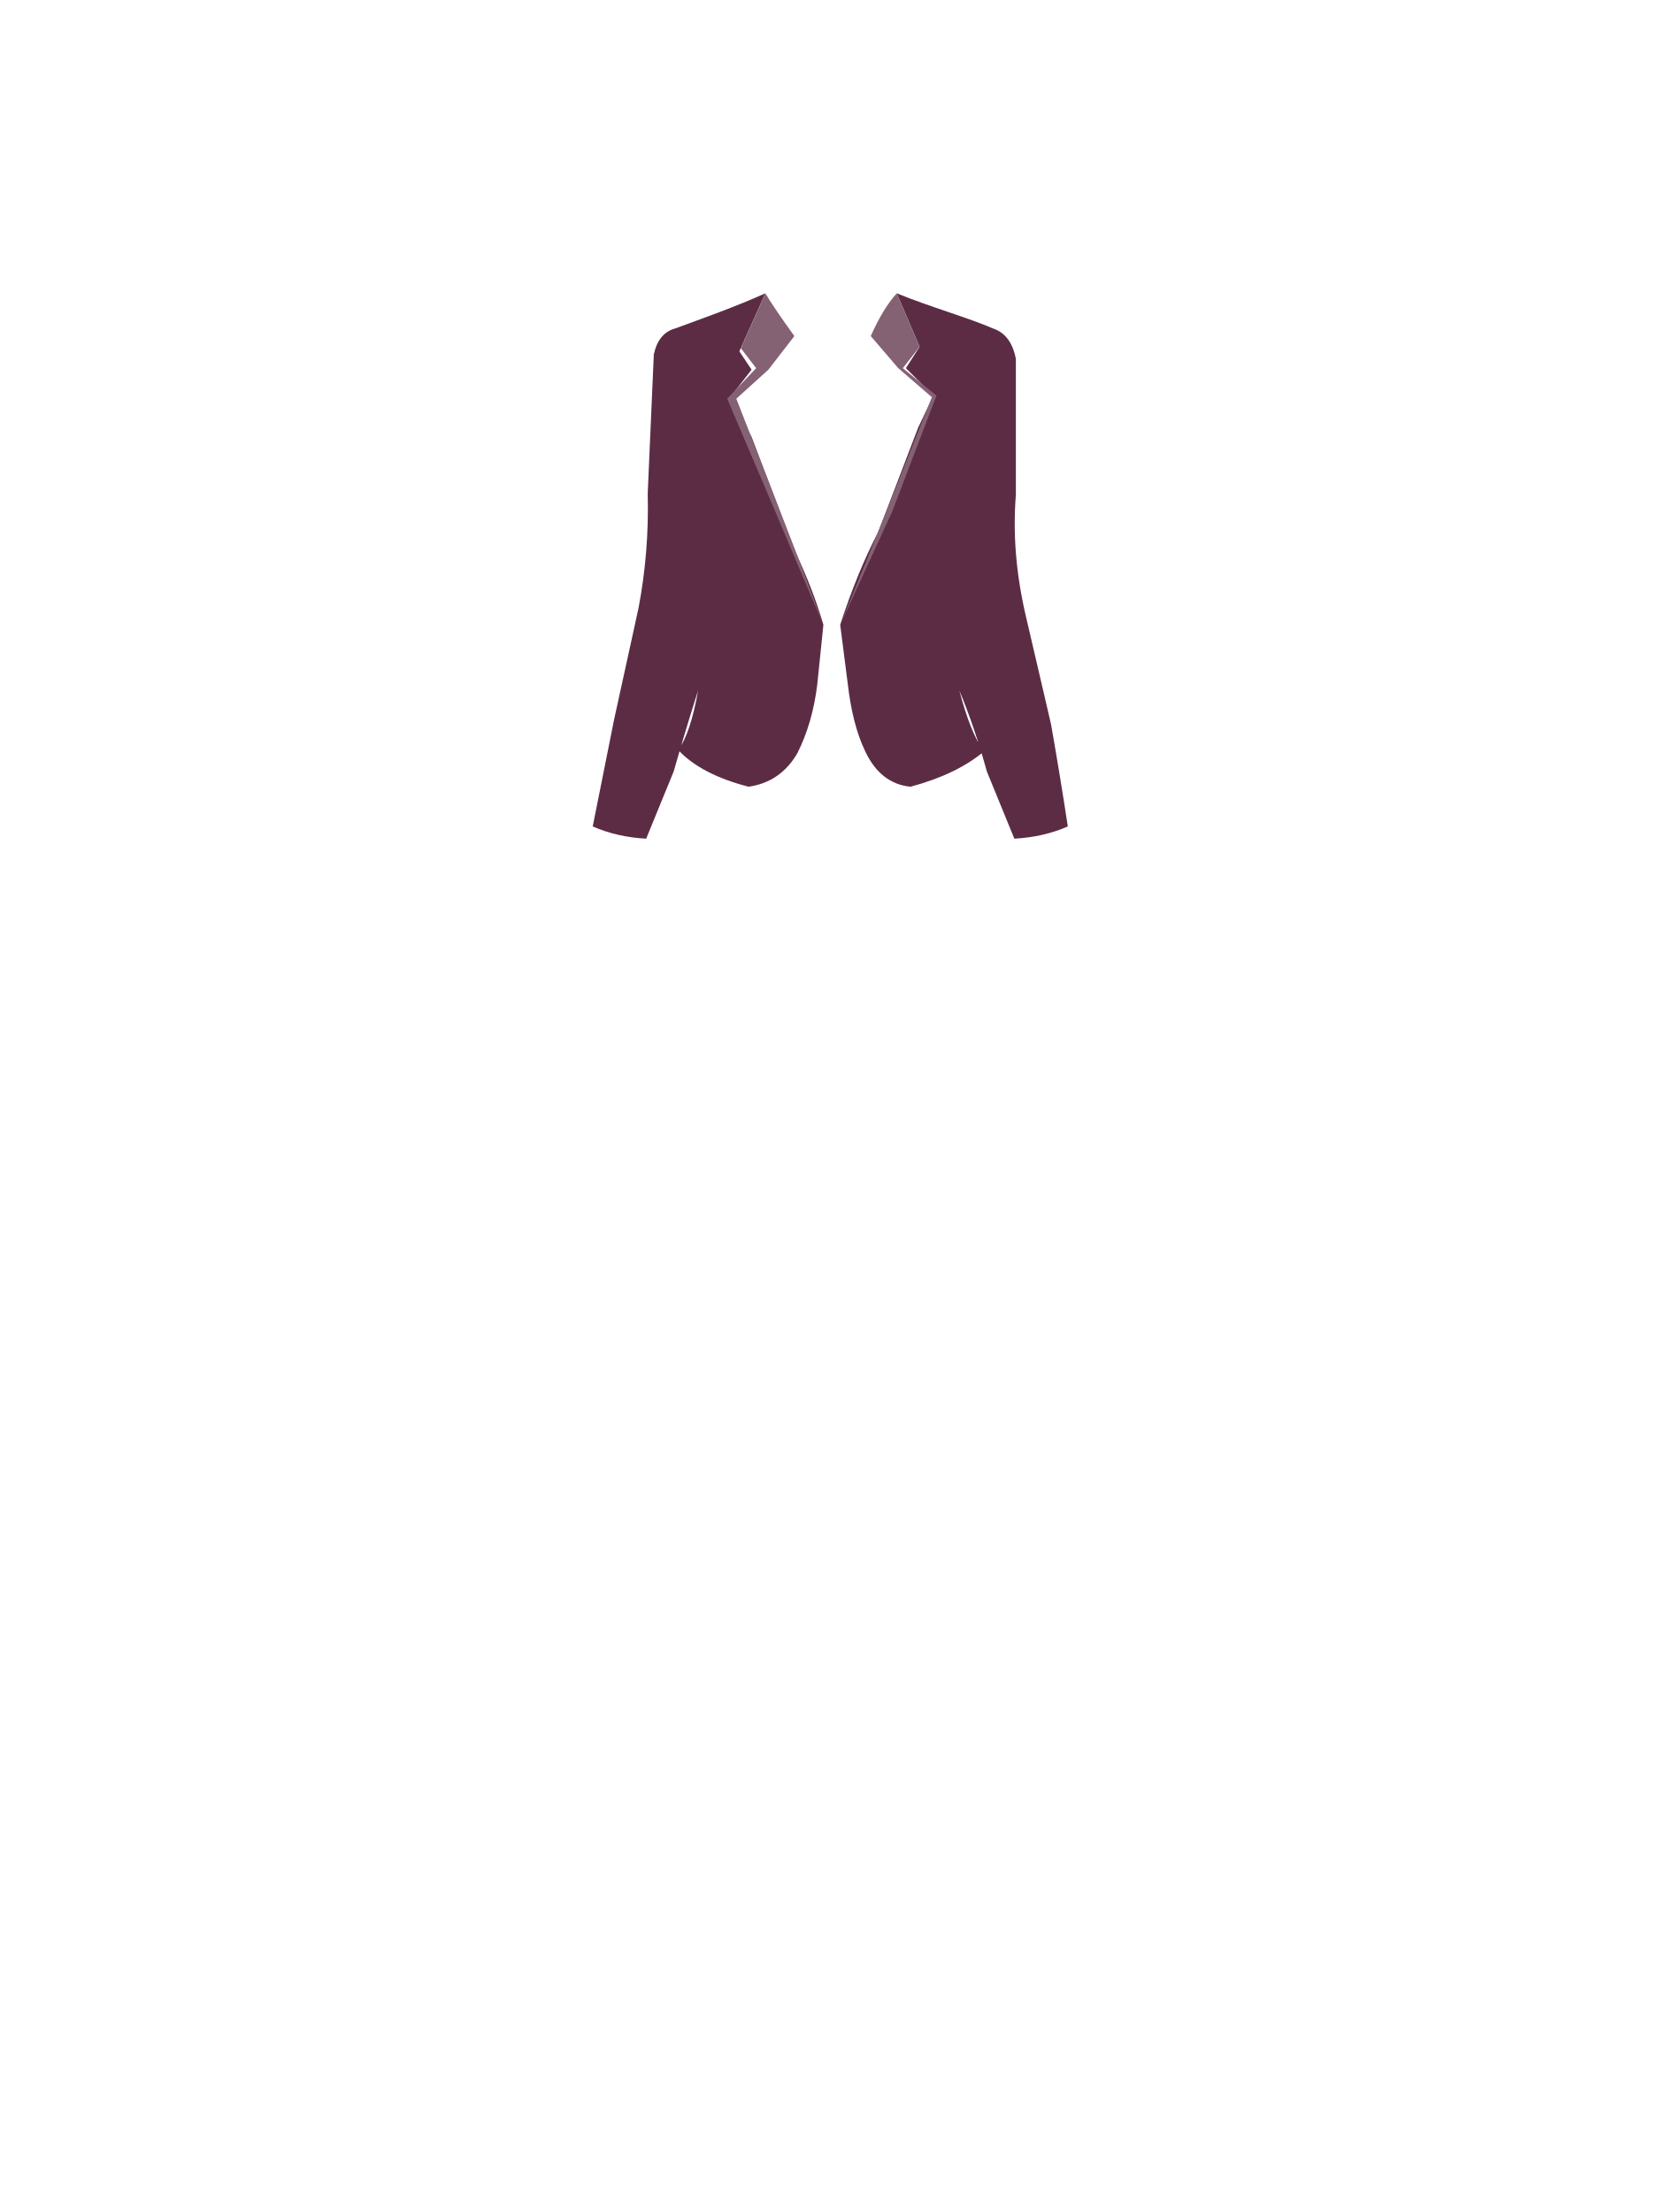
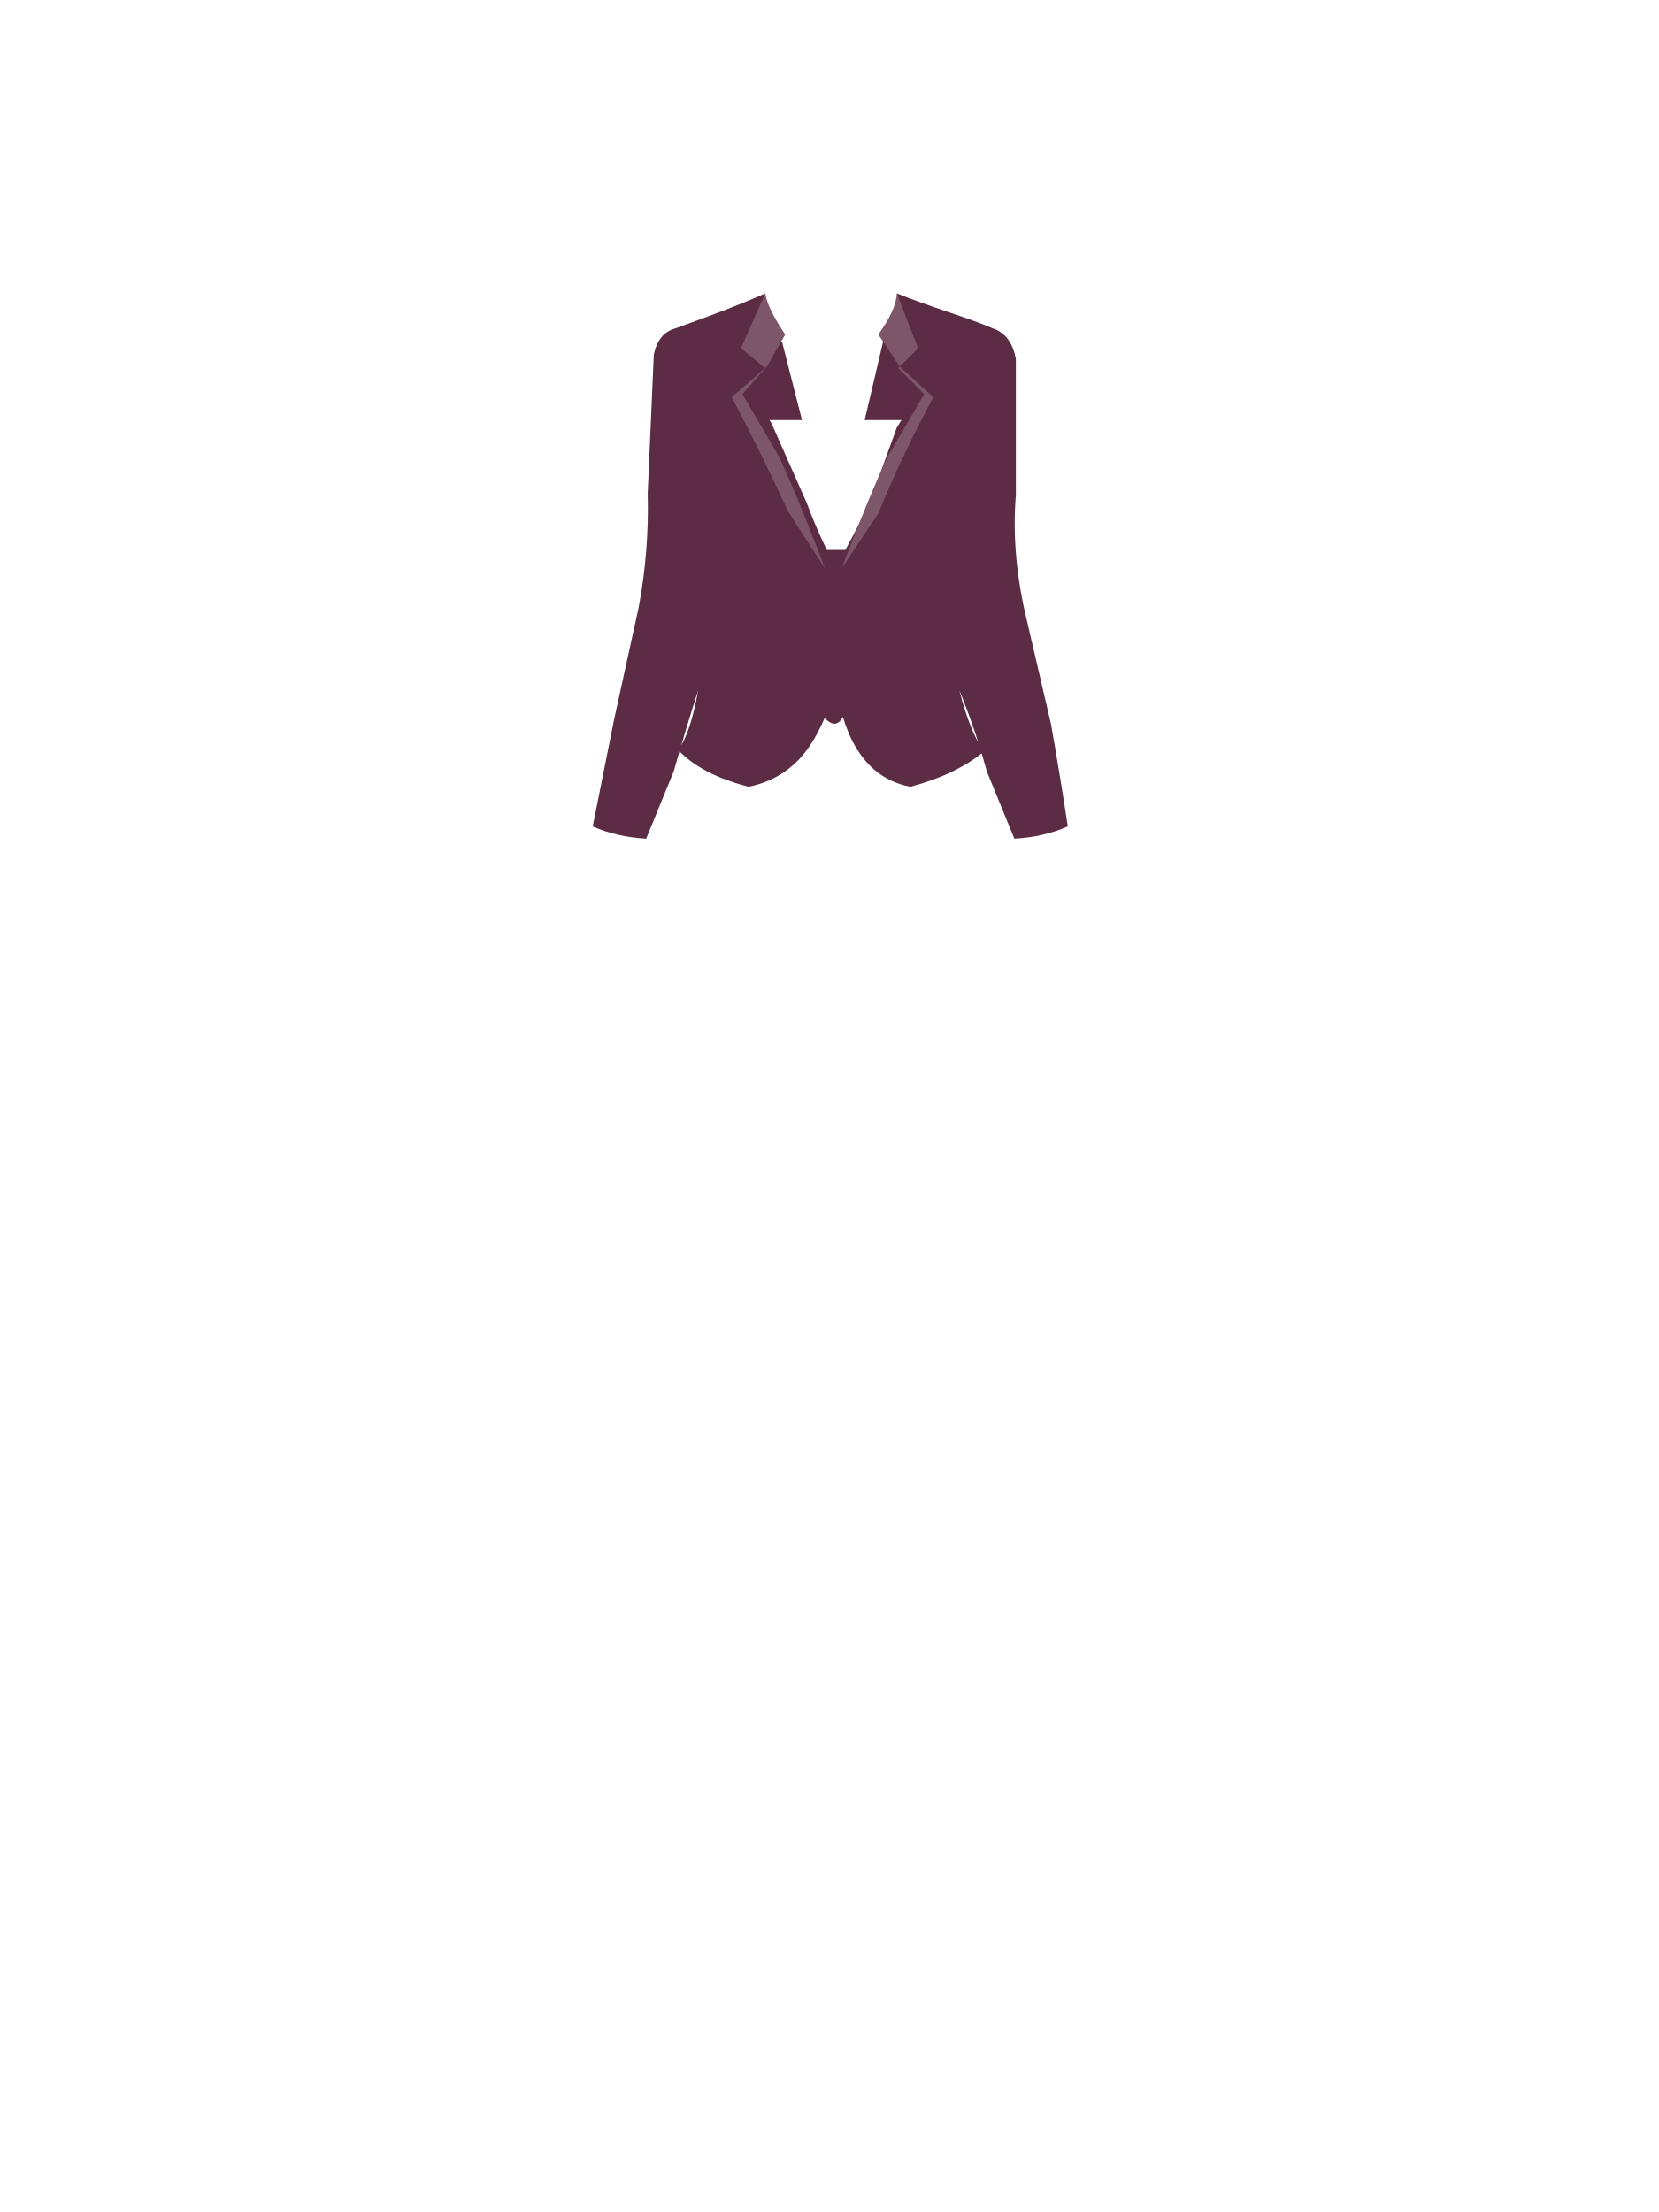
<svg xmlns="http://www.w3.org/2000/svg" viewBox="0 0 1086 1448" width="1086" height="1448">
  <g fill="#5c2c45">
-     <path d="M501 192  C481 201 461 208 442 215  Q431 218 428 232  L424 323 Q425 361 418 398  L402 471 Q394 511 388 541  Q404 548 423 549  L441 505 Q449 477 457 452  Q452 480 444 491  Q459 507 490 515  Q511 512 522 493  Q532 473 535 448  L539 409  Q532 385 520 360  L492 286  L478 260  L492 242 L484 230 L501 192 Z" />
-     <path d="M587 192  C609 201 634 208 650 215  Q662 219 665 235  L665 324 Q662 361 671 401  L688 474 Q694 508 699 541  Q683 548 664 549  L646 505 Q638 476 628 452  Q635 479 644 492  Q626 507 596 515  Q576 513 566 491  Q558 474 555 448  L550 409 Q561 375 575 348  L601 280 L611 259 L593 241 L602 227 L587 192 Z" />
+     <path d="M501 192 C481 201 461 208 442 215 Q431 218 428 232 L424 323 Q425 361 418 398 L402 471 Q394 511 388 541 Q404 548 423 549 L441 505 Q449 477 457 452 Q452 480 444 491 Q459 507 490 515 Q520 509 535 480 Q547 458 548 435 L548 373 Q537 353 528 329 L505 277 L485 246 L501 192 Z" />
+     <path d="M587 192 C609 201 634 208 650 215 Q662 219 665 235 L665 324 Q662 361 671 401 L688 474 Q694 508 699 541 Q683 548 664 549 L646 505 Q638 476 628 452 Q635 479 644 492 Q626 507 596 515 Q569 510 556 481 Q546 457 546 432 L546 373 Q559 351 570 327 L587 280 L606 249 L587 192 Z" />
  </g>
-   <g fill="#856174">
-     <path d="M501 192  Q507 202 520 220  L503 242  L482 261  Q504 317 524 369  L539 409  Q518 360 508 336  L476 261  L495 241  L485 228 Z" />
-     <path d="M587 192  Q578 202 570 220  L588 241  L610 260  Q587 318 566 370  L550 409  Q573 359 584 335  L613 259  L591 241  L602 227 Z" />
+   <g fill="#5c2c45">
+     <path d="M485 226 L512 224 L525 275 L482 275 Z" />
+     <path d="M578 224 L603 226 L613 275 L566 275 Z" />
+     <path d="M535 360 L555 360 L554 464 Q548 483 536 465 Z" />
+   </g>
+   <g fill="#7d566a">
+     <path d="M501 192 Q502 201 514 219 L502 240 L479 260 Q497 294 516 335 L540 372 Q523 327 510 299 L486 258 L501 241 L485 228 Z" />
+     <path d="M587 192 Q587 202 575 219 L589 240 L611 260 Q590 299 575 336 L551 372 Q568 327 581 299 L605 258 L588 241 L601 228 Z" />
  </g>
</svg>
